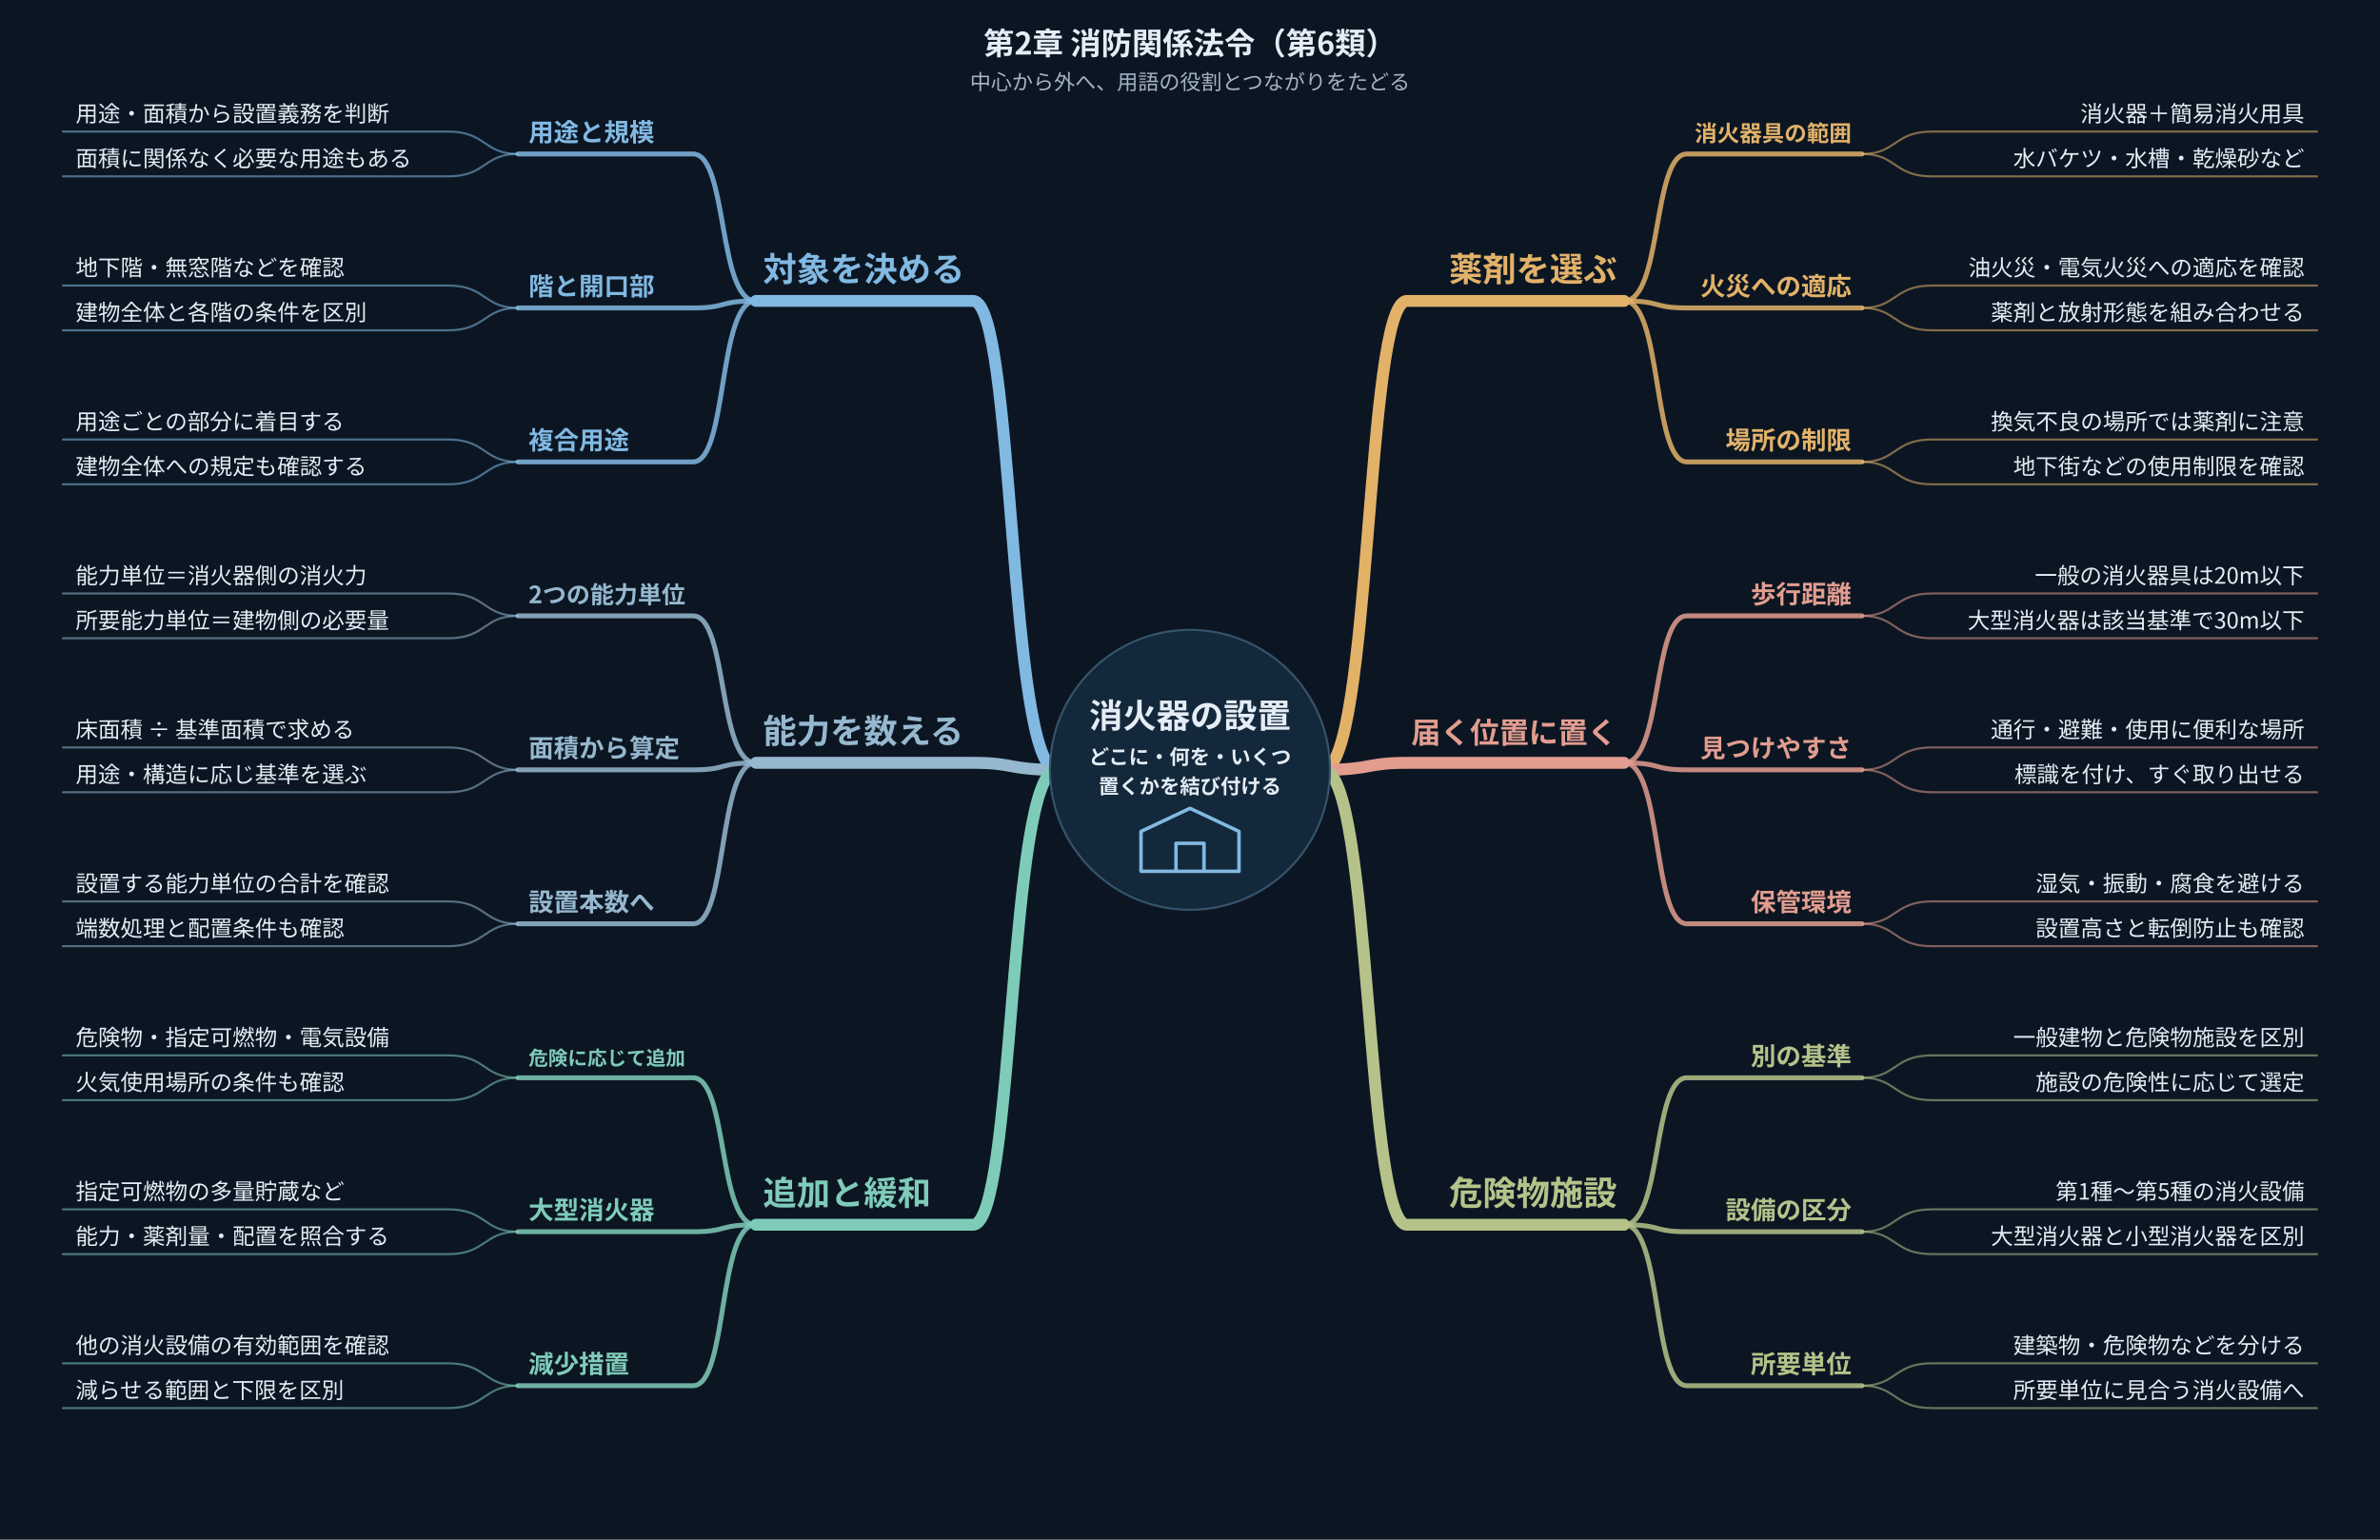
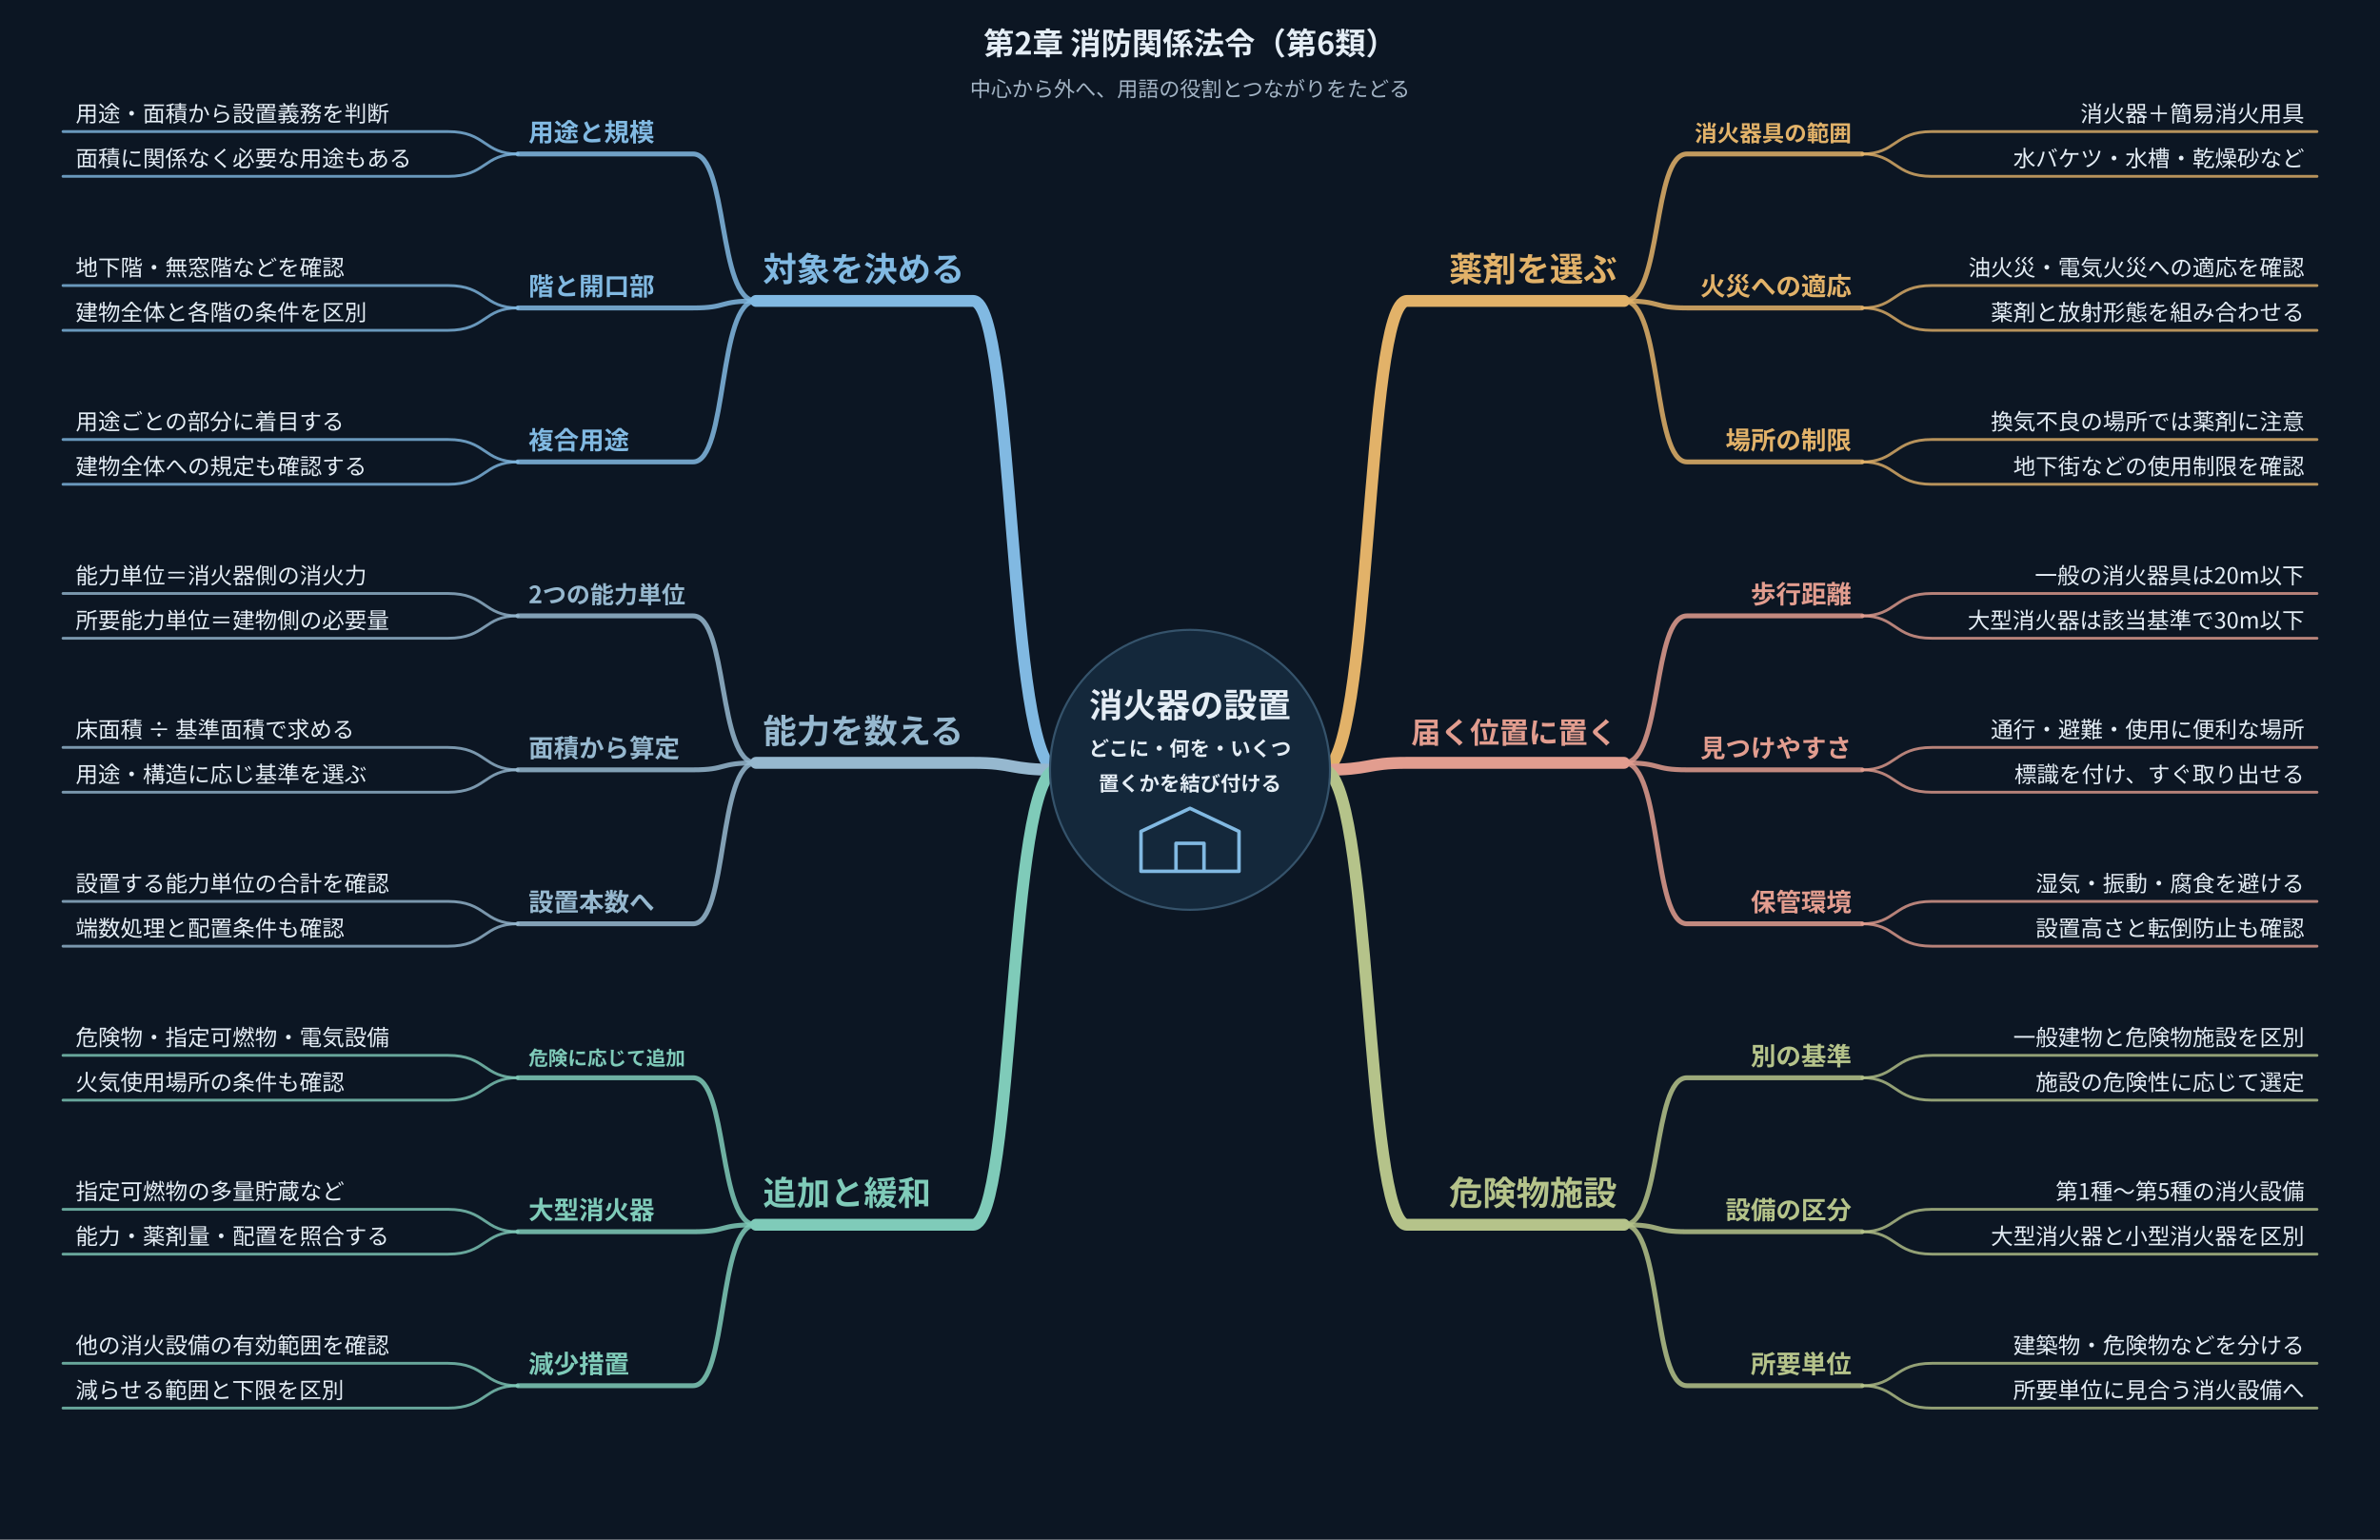
<svg xmlns="http://www.w3.org/2000/svg" width="3400" height="2200" viewBox="0 0 3400 2200" role="img" aria-labelledby="title desc">
  <rect width="3400" height="2200" fill="#0C1623" />
  <g font-family="Meiryo, Noto Sans CJK JP, sans-serif" fill="#E4EDF5" stroke-linecap="round" stroke-linejoin="round">
    <text x="1700" y="78" text-anchor="middle" font-size="44" font-weight="700" fill="#E4EDF5">第2章  消防関係法令（第6類）</text>
-     <text x="1700" y="128" text-anchor="middle" font-size="30" font-weight="500" fill="#A3B4C5">中心から外へ、用語の役割とつながりをたどる</text>
+     <text x="1700" y="138" text-anchor="middle" font-size="30" font-weight="500" fill="#A3B4C5">中心から外へ、用語の役割とつながりをたどる</text>
    <path d="M 1510 1100 C 1440 1100 1450 430 1390 430 L 1080 430" fill="none" stroke="#81B9E2" stroke-width="17" opacity="1" />
    <text x="1090" y="402" text-anchor="start" font-size="48" font-weight="700" fill="#81B9E2">対象を決める</text>
    <path d="M 1080 430 C 1025 430 1040 220 990 220 L 740 220" fill="none" stroke="#81B9E2" stroke-width="7" opacity="0.85" />
    <text x="755" y="202" text-anchor="start" font-size="36" font-weight="700" fill="#81B9E2">用途と規模</text>
-     <path d="M 740 220 C 690 220 695 188.0 640 188.0 L 90 188.0" fill="none" stroke="#81B9E2" stroke-width="3" opacity="0.55" />
+     <path d="M 740 220 C 690 220 695 188.0 640 188.0 L 90 188.0" fill="none" stroke="#81B9E2" stroke-width="4" opacity="0.8" />
    <text x="108" y="174.0" text-anchor="start" font-size="32" font-weight="500" fill="#E4EDF5">用途・面積から設置義務を判断</text>
-     <path d="M 740 220 C 690 220 695 252.0 640 252.0 L 90 252.0" fill="none" stroke="#81B9E2" stroke-width="3" opacity="0.55" />
+     <path d="M 740 220 C 690 220 695 252.0 640 252.0 L 90 252.0" fill="none" stroke="#81B9E2" stroke-width="4" opacity="0.8" />
    <text x="108" y="238.0" text-anchor="start" font-size="32" font-weight="500" fill="#E4EDF5">面積に関係なく必要な用途もある</text>
    <path d="M 1080 430 C 1025 430 1040 440 990 440 L 740 440" fill="none" stroke="#81B9E2" stroke-width="7" opacity="0.85" />
    <text x="755" y="422" text-anchor="start" font-size="36" font-weight="700" fill="#81B9E2">階と開口部</text>
-     <path d="M 740 440 C 690 440 695 408.0 640 408.0 L 90 408.0" fill="none" stroke="#81B9E2" stroke-width="3" opacity="0.55" />
+     <path d="M 740 440 C 690 440 695 408.0 640 408.0 L 90 408.0" fill="none" stroke="#81B9E2" stroke-width="4" opacity="0.8" />
    <text x="108" y="394.0" text-anchor="start" font-size="32" font-weight="500" fill="#E4EDF5">地下階・無窓階などを確認</text>
-     <path d="M 740 440 C 690 440 695 472.0 640 472.0 L 90 472.0" fill="none" stroke="#81B9E2" stroke-width="3" opacity="0.55" />
+     <path d="M 740 440 C 690 440 695 472.0 640 472.0 L 90 472.0" fill="none" stroke="#81B9E2" stroke-width="4" opacity="0.8" />
    <text x="108" y="458.0" text-anchor="start" font-size="32" font-weight="500" fill="#E4EDF5">建物全体と各階の条件を区別</text>
    <path d="M 1080 430 C 1025 430 1040 660 990 660 L 740 660" fill="none" stroke="#81B9E2" stroke-width="7" opacity="0.85" />
    <text x="755" y="642" text-anchor="start" font-size="36" font-weight="700" fill="#81B9E2">複合用途</text>
-     <path d="M 740 660 C 690 660 695 628.0 640 628.0 L 90 628.0" fill="none" stroke="#81B9E2" stroke-width="3" opacity="0.55" />
+     <path d="M 740 660 C 690 660 695 628.0 640 628.0 L 90 628.0" fill="none" stroke="#81B9E2" stroke-width="4" opacity="0.8" />
    <text x="108" y="614.0" text-anchor="start" font-size="32" font-weight="500" fill="#E4EDF5">用途ごとの部分に着目する</text>
-     <path d="M 740 660 C 690 660 695 692.0 640 692.0 L 90 692.0" fill="none" stroke="#81B9E2" stroke-width="3" opacity="0.55" />
+     <path d="M 740 660 C 690 660 695 692.0 640 692.0 L 90 692.0" fill="none" stroke="#81B9E2" stroke-width="4" opacity="0.8" />
    <text x="108" y="678.0" text-anchor="start" font-size="32" font-weight="500" fill="#E4EDF5">建物全体への規定も確認する</text>
    <path d="M 1510 1100 C 1440 1100 1450 1090 1390 1090 L 1080 1090" fill="none" stroke="#96B8CF" stroke-width="17" opacity="1" />
    <text x="1090" y="1062" text-anchor="start" font-size="48" font-weight="700" fill="#96B8CF">能力を数える</text>
    <path d="M 1080 1090 C 1025 1090 1040 880 990 880 L 740 880" fill="none" stroke="#96B8CF" stroke-width="7" opacity="0.85" />
    <text x="755" y="862" text-anchor="start" font-size="34" font-weight="700" fill="#96B8CF">2つの能力単位</text>
-     <path d="M 740 880 C 690 880 695 848.0 640 848.0 L 90 848.0" fill="none" stroke="#96B8CF" stroke-width="3" opacity="0.55" />
+     <path d="M 740 880 C 690 880 695 848.0 640 848.0 L 90 848.0" fill="none" stroke="#96B8CF" stroke-width="4" opacity="0.8" />
    <text x="108" y="834.0" text-anchor="start" font-size="32" font-weight="500" fill="#E4EDF5">能力単位＝消火器側の消火力</text>
-     <path d="M 740 880 C 690 880 695 912.0 640 912.0 L 90 912.0" fill="none" stroke="#96B8CF" stroke-width="3" opacity="0.55" />
+     <path d="M 740 880 C 690 880 695 912.0 640 912.0 L 90 912.0" fill="none" stroke="#96B8CF" stroke-width="4" opacity="0.8" />
    <text x="108" y="898.0" text-anchor="start" font-size="32" font-weight="500" fill="#E4EDF5">所要能力単位＝建物側の必要量</text>
    <path d="M 1080 1090 C 1025 1090 1040 1100 990 1100 L 740 1100" fill="none" stroke="#96B8CF" stroke-width="7" opacity="0.85" />
    <text x="755" y="1082" text-anchor="start" font-size="36" font-weight="700" fill="#96B8CF">面積から算定</text>
-     <path d="M 740 1100 C 690 1100 695 1068.0 640 1068.0 L 90 1068.0" fill="none" stroke="#96B8CF" stroke-width="3" opacity="0.55" />
+     <path d="M 740 1100 C 690 1100 695 1068.0 640 1068.0 L 90 1068.0" fill="none" stroke="#96B8CF" stroke-width="4" opacity="0.8" />
    <text x="108" y="1054.0" text-anchor="start" font-size="32" font-weight="500" fill="#E4EDF5">床面積 ÷ 基準面積で求める</text>
-     <path d="M 740 1100 C 690 1100 695 1132.0 640 1132.0 L 90 1132.0" fill="none" stroke="#96B8CF" stroke-width="3" opacity="0.55" />
+     <path d="M 740 1100 C 690 1100 695 1132.0 640 1132.0 L 90 1132.0" fill="none" stroke="#96B8CF" stroke-width="4" opacity="0.8" />
    <text x="108" y="1118.0" text-anchor="start" font-size="32" font-weight="500" fill="#E4EDF5">用途・構造に応じ基準を選ぶ</text>
    <path d="M 1080 1090 C 1025 1090 1040 1320 990 1320 L 740 1320" fill="none" stroke="#96B8CF" stroke-width="7" opacity="0.85" />
    <text x="755" y="1302" text-anchor="start" font-size="36" font-weight="700" fill="#96B8CF">設置本数へ</text>
-     <path d="M 740 1320 C 690 1320 695 1288.0 640 1288.0 L 90 1288.0" fill="none" stroke="#96B8CF" stroke-width="3" opacity="0.55" />
+     <path d="M 740 1320 C 690 1320 695 1288.0 640 1288.0 L 90 1288.0" fill="none" stroke="#96B8CF" stroke-width="4" opacity="0.8" />
    <text x="108" y="1274.0" text-anchor="start" font-size="32" font-weight="500" fill="#E4EDF5">設置する能力単位の合計を確認</text>
-     <path d="M 740 1320 C 690 1320 695 1352.0 640 1352.0 L 90 1352.0" fill="none" stroke="#96B8CF" stroke-width="3" opacity="0.55" />
+     <path d="M 740 1320 C 690 1320 695 1352.0 640 1352.0 L 90 1352.0" fill="none" stroke="#96B8CF" stroke-width="4" opacity="0.8" />
    <text x="108" y="1338.0" text-anchor="start" font-size="32" font-weight="500" fill="#E4EDF5">端数処理と配置条件も確認</text>
    <path d="M 1510 1100 C 1440 1100 1450 1750 1390 1750 L 1080 1750" fill="none" stroke="#7FCBB9" stroke-width="17" opacity="1" />
    <text x="1090" y="1722" text-anchor="start" font-size="48" font-weight="700" fill="#7FCBB9">追加と緩和</text>
    <path d="M 1080 1750 C 1025 1750 1040 1540 990 1540 L 740 1540" fill="none" stroke="#7FCBB9" stroke-width="7" opacity="0.85" />
    <text x="755" y="1522" text-anchor="start" font-size="28" font-weight="700" fill="#7FCBB9">危険に応じて追加</text>
-     <path d="M 740 1540 C 690 1540 695 1508.0 640 1508.0 L 90 1508.0" fill="none" stroke="#7FCBB9" stroke-width="3" opacity="0.55" />
+     <path d="M 740 1540 C 690 1540 695 1508.0 640 1508.0 L 90 1508.0" fill="none" stroke="#7FCBB9" stroke-width="4" opacity="0.8" />
    <text x="108" y="1494.0" text-anchor="start" font-size="32" font-weight="500" fill="#E4EDF5">危険物・指定可燃物・電気設備</text>
-     <path d="M 740 1540 C 690 1540 695 1572.0 640 1572.0 L 90 1572.0" fill="none" stroke="#7FCBB9" stroke-width="3" opacity="0.55" />
+     <path d="M 740 1540 C 690 1540 695 1572.0 640 1572.0 L 90 1572.0" fill="none" stroke="#7FCBB9" stroke-width="4" opacity="0.8" />
    <text x="108" y="1558.0" text-anchor="start" font-size="32" font-weight="500" fill="#E4EDF5">火気使用場所の条件も確認</text>
    <path d="M 1080 1750 C 1025 1750 1040 1760 990 1760 L 740 1760" fill="none" stroke="#7FCBB9" stroke-width="7" opacity="0.85" />
    <text x="755" y="1742" text-anchor="start" font-size="36" font-weight="700" fill="#7FCBB9">大型消火器</text>
-     <path d="M 740 1760 C 690 1760 695 1728.0 640 1728.0 L 90 1728.0" fill="none" stroke="#7FCBB9" stroke-width="3" opacity="0.55" />
+     <path d="M 740 1760 C 690 1760 695 1728.0 640 1728.0 L 90 1728.0" fill="none" stroke="#7FCBB9" stroke-width="4" opacity="0.8" />
    <text x="108" y="1714.0" text-anchor="start" font-size="32" font-weight="500" fill="#E4EDF5">指定可燃物の多量貯蔵など</text>
-     <path d="M 740 1760 C 690 1760 695 1792.0 640 1792.0 L 90 1792.0" fill="none" stroke="#7FCBB9" stroke-width="3" opacity="0.55" />
+     <path d="M 740 1760 C 690 1760 695 1792.0 640 1792.0 L 90 1792.0" fill="none" stroke="#7FCBB9" stroke-width="4" opacity="0.8" />
    <text x="108" y="1778.0" text-anchor="start" font-size="32" font-weight="500" fill="#E4EDF5">能力・薬剤量・配置を照合する</text>
    <path d="M 1080 1750 C 1025 1750 1040 1980 990 1980 L 740 1980" fill="none" stroke="#7FCBB9" stroke-width="7" opacity="0.85" />
    <text x="755" y="1962" text-anchor="start" font-size="36" font-weight="700" fill="#7FCBB9">減少措置</text>
-     <path d="M 740 1980 C 690 1980 695 1948.0 640 1948.0 L 90 1948.0" fill="none" stroke="#7FCBB9" stroke-width="3" opacity="0.55" />
+     <path d="M 740 1980 C 690 1980 695 1948.0 640 1948.0 L 90 1948.0" fill="none" stroke="#7FCBB9" stroke-width="4" opacity="0.8" />
    <text x="108" y="1934.0" text-anchor="start" font-size="32" font-weight="500" fill="#E4EDF5">他の消火設備の有効範囲を確認</text>
-     <path d="M 740 1980 C 690 1980 695 2012.0 640 2012.0 L 90 2012.0" fill="none" stroke="#7FCBB9" stroke-width="3" opacity="0.55" />
+     <path d="M 740 1980 C 690 1980 695 2012.0 640 2012.0 L 90 2012.0" fill="none" stroke="#7FCBB9" stroke-width="4" opacity="0.8" />
    <text x="108" y="1998.0" text-anchor="start" font-size="32" font-weight="500" fill="#E4EDF5">減らせる範囲と下限を区別</text>
    <path d="M 1890 1100 C 1960 1100 1950 430 2010 430 L 2320 430" fill="none" stroke="#E2B269" stroke-width="17" opacity="1" />
    <text x="2310" y="402" text-anchor="end" font-size="48" font-weight="700" fill="#E2B269">薬剤を選ぶ</text>
    <path d="M 2320 430 C 2375 430 2360 220 2410 220 L 2660 220" fill="none" stroke="#E2B269" stroke-width="7" opacity="0.85" />
    <text x="2645" y="202" text-anchor="end" font-size="32" font-weight="700" fill="#E2B269">消火器具の範囲</text>
-     <path d="M 2660 220 C 2710 220 2705 188.0 2760 188.0 L 3310 188.0" fill="none" stroke="#E2B269" stroke-width="3" opacity="0.55" />
+     <path d="M 2660 220 C 2710 220 2705 188.0 2760 188.0 L 3310 188.0" fill="none" stroke="#E2B269" stroke-width="4" opacity="0.8" />
    <text x="3292" y="174.0" text-anchor="end" font-size="32" font-weight="500" fill="#E4EDF5">消火器＋簡易消火用具</text>
-     <path d="M 2660 220 C 2710 220 2705 252.0 2760 252.0 L 3310 252.0" fill="none" stroke="#E2B269" stroke-width="3" opacity="0.55" />
+     <path d="M 2660 220 C 2710 220 2705 252.0 2760 252.0 L 3310 252.0" fill="none" stroke="#E2B269" stroke-width="4" opacity="0.8" />
    <text x="3292" y="238.0" text-anchor="end" font-size="32" font-weight="500" fill="#E4EDF5">水バケツ・水槽・乾燥砂など</text>
    <path d="M 2320 430 C 2375 430 2360 440 2410 440 L 2660 440" fill="none" stroke="#E2B269" stroke-width="7" opacity="0.85" />
    <text x="2645" y="422" text-anchor="end" font-size="36" font-weight="700" fill="#E2B269">火災への適応</text>
-     <path d="M 2660 440 C 2710 440 2705 408.0 2760 408.0 L 3310 408.0" fill="none" stroke="#E2B269" stroke-width="3" opacity="0.55" />
+     <path d="M 2660 440 C 2710 440 2705 408.0 2760 408.0 L 3310 408.0" fill="none" stroke="#E2B269" stroke-width="4" opacity="0.8" />
    <text x="3292" y="394.0" text-anchor="end" font-size="32" font-weight="500" fill="#E4EDF5">油火災・電気火災への適応を確認</text>
-     <path d="M 2660 440 C 2710 440 2705 472.0 2760 472.0 L 3310 472.0" fill="none" stroke="#E2B269" stroke-width="3" opacity="0.55" />
+     <path d="M 2660 440 C 2710 440 2705 472.0 2760 472.0 L 3310 472.0" fill="none" stroke="#E2B269" stroke-width="4" opacity="0.8" />
    <text x="3292" y="458.0" text-anchor="end" font-size="32" font-weight="500" fill="#E4EDF5">薬剤と放射形態を組み合わせる</text>
    <path d="M 2320 430 C 2375 430 2360 660 2410 660 L 2660 660" fill="none" stroke="#E2B269" stroke-width="7" opacity="0.85" />
    <text x="2645" y="642" text-anchor="end" font-size="36" font-weight="700" fill="#E2B269">場所の制限</text>
-     <path d="M 2660 660 C 2710 660 2705 628.0 2760 628.0 L 3310 628.0" fill="none" stroke="#E2B269" stroke-width="3" opacity="0.55" />
+     <path d="M 2660 660 C 2710 660 2705 628.0 2760 628.0 L 3310 628.0" fill="none" stroke="#E2B269" stroke-width="4" opacity="0.8" />
    <text x="3292" y="614.0" text-anchor="end" font-size="32" font-weight="500" fill="#E4EDF5">換気不良の場所では薬剤に注意</text>
-     <path d="M 2660 660 C 2710 660 2705 692.0 2760 692.0 L 3310 692.0" fill="none" stroke="#E2B269" stroke-width="3" opacity="0.55" />
+     <path d="M 2660 660 C 2710 660 2705 692.0 2760 692.0 L 3310 692.0" fill="none" stroke="#E2B269" stroke-width="4" opacity="0.8" />
    <text x="3292" y="678.0" text-anchor="end" font-size="32" font-weight="500" fill="#E4EDF5">地下街などの使用制限を確認</text>
    <path d="M 1890 1100 C 1960 1100 1950 1090 2010 1090 L 2320 1090" fill="none" stroke="#E29D8F" stroke-width="17" opacity="1" />
    <text x="2310" y="1062" text-anchor="end" font-size="42" font-weight="700" fill="#E29D8F">届く位置に置く</text>
    <path d="M 2320 1090 C 2375 1090 2360 880 2410 880 L 2660 880" fill="none" stroke="#E29D8F" stroke-width="7" opacity="0.85" />
    <text x="2645" y="862" text-anchor="end" font-size="36" font-weight="700" fill="#E29D8F">歩行距離</text>
-     <path d="M 2660 880 C 2710 880 2705 848.0 2760 848.0 L 3310 848.0" fill="none" stroke="#E29D8F" stroke-width="3" opacity="0.55" />
+     <path d="M 2660 880 C 2710 880 2705 848.0 2760 848.0 L 3310 848.0" fill="none" stroke="#E29D8F" stroke-width="4" opacity="0.8" />
    <text x="3292" y="834.0" text-anchor="end" font-size="32" font-weight="500" fill="#E4EDF5">一般の消火器具は20m以下</text>
-     <path d="M 2660 880 C 2710 880 2705 912.0 2760 912.0 L 3310 912.0" fill="none" stroke="#E29D8F" stroke-width="3" opacity="0.55" />
+     <path d="M 2660 880 C 2710 880 2705 912.0 2760 912.0 L 3310 912.0" fill="none" stroke="#E29D8F" stroke-width="4" opacity="0.8" />
    <text x="3292" y="898.0" text-anchor="end" font-size="32" font-weight="500" fill="#E4EDF5">大型消火器は該当基準で30m以下</text>
    <path d="M 2320 1090 C 2375 1090 2360 1100 2410 1100 L 2660 1100" fill="none" stroke="#E29D8F" stroke-width="7" opacity="0.85" />
    <text x="2645" y="1082" text-anchor="end" font-size="36" font-weight="700" fill="#E29D8F">見つけやすさ</text>
-     <path d="M 2660 1100 C 2710 1100 2705 1068.0 2760 1068.0 L 3310 1068.0" fill="none" stroke="#E29D8F" stroke-width="3" opacity="0.55" />
+     <path d="M 2660 1100 C 2710 1100 2705 1068.0 2760 1068.0 L 3310 1068.0" fill="none" stroke="#E29D8F" stroke-width="4" opacity="0.8" />
    <text x="3292" y="1054.0" text-anchor="end" font-size="32" font-weight="500" fill="#E4EDF5">通行・避難・使用に便利な場所</text>
-     <path d="M 2660 1100 C 2710 1100 2705 1132.0 2760 1132.0 L 3310 1132.0" fill="none" stroke="#E29D8F" stroke-width="3" opacity="0.55" />
+     <path d="M 2660 1100 C 2710 1100 2705 1132.0 2760 1132.0 L 3310 1132.0" fill="none" stroke="#E29D8F" stroke-width="4" opacity="0.8" />
    <text x="3292" y="1118.0" text-anchor="end" font-size="32" font-weight="500" fill="#E4EDF5">標識を付け、すぐ取り出せる</text>
    <path d="M 2320 1090 C 2375 1090 2360 1320 2410 1320 L 2660 1320" fill="none" stroke="#E29D8F" stroke-width="7" opacity="0.85" />
    <text x="2645" y="1302" text-anchor="end" font-size="36" font-weight="700" fill="#E29D8F">保管環境</text>
-     <path d="M 2660 1320 C 2710 1320 2705 1288.0 2760 1288.0 L 3310 1288.0" fill="none" stroke="#E29D8F" stroke-width="3" opacity="0.55" />
+     <path d="M 2660 1320 C 2710 1320 2705 1288.0 2760 1288.0 L 3310 1288.0" fill="none" stroke="#E29D8F" stroke-width="4" opacity="0.8" />
    <text x="3292" y="1274.0" text-anchor="end" font-size="32" font-weight="500" fill="#E4EDF5">湿気・振動・腐食を避ける</text>
-     <path d="M 2660 1320 C 2710 1320 2705 1352.0 2760 1352.0 L 3310 1352.0" fill="none" stroke="#E29D8F" stroke-width="3" opacity="0.55" />
+     <path d="M 2660 1320 C 2710 1320 2705 1352.0 2760 1352.0 L 3310 1352.0" fill="none" stroke="#E29D8F" stroke-width="4" opacity="0.8" />
    <text x="3292" y="1338.0" text-anchor="end" font-size="32" font-weight="500" fill="#E4EDF5">設置高さと転倒防止も確認</text>
    <path d="M 1890 1100 C 1960 1100 1950 1750 2010 1750 L 2320 1750" fill="none" stroke="#B5C38A" stroke-width="17" opacity="1" />
    <text x="2310" y="1722" text-anchor="end" font-size="48" font-weight="700" fill="#B5C38A">危険物施設</text>
    <path d="M 2320 1750 C 2375 1750 2360 1540 2410 1540 L 2660 1540" fill="none" stroke="#B5C38A" stroke-width="7" opacity="0.85" />
    <text x="2645" y="1522" text-anchor="end" font-size="36" font-weight="700" fill="#B5C38A">別の基準</text>
-     <path d="M 2660 1540 C 2710 1540 2705 1508.0 2760 1508.0 L 3310 1508.0" fill="none" stroke="#B5C38A" stroke-width="3" opacity="0.55" />
+     <path d="M 2660 1540 C 2710 1540 2705 1508.0 2760 1508.0 L 3310 1508.0" fill="none" stroke="#B5C38A" stroke-width="4" opacity="0.8" />
    <text x="3292" y="1494.0" text-anchor="end" font-size="32" font-weight="500" fill="#E4EDF5">一般建物と危険物施設を区別</text>
-     <path d="M 2660 1540 C 2710 1540 2705 1572.0 2760 1572.0 L 3310 1572.0" fill="none" stroke="#B5C38A" stroke-width="3" opacity="0.55" />
+     <path d="M 2660 1540 C 2710 1540 2705 1572.0 2760 1572.0 L 3310 1572.0" fill="none" stroke="#B5C38A" stroke-width="4" opacity="0.8" />
    <text x="3292" y="1558.0" text-anchor="end" font-size="32" font-weight="500" fill="#E4EDF5">施設の危険性に応じて選定</text>
    <path d="M 2320 1750 C 2375 1750 2360 1760 2410 1760 L 2660 1760" fill="none" stroke="#B5C38A" stroke-width="7" opacity="0.85" />
    <text x="2645" y="1742" text-anchor="end" font-size="36" font-weight="700" fill="#B5C38A">設備の区分</text>
-     <path d="M 2660 1760 C 2710 1760 2705 1728.0 2760 1728.0 L 3310 1728.0" fill="none" stroke="#B5C38A" stroke-width="3" opacity="0.55" />
+     <path d="M 2660 1760 C 2710 1760 2705 1728.0 2760 1728.0 L 3310 1728.0" fill="none" stroke="#B5C38A" stroke-width="4" opacity="0.8" />
    <text x="3292" y="1714.0" text-anchor="end" font-size="32" font-weight="500" fill="#E4EDF5">第1種〜第5種の消火設備</text>
-     <path d="M 2660 1760 C 2710 1760 2705 1792.0 2760 1792.0 L 3310 1792.0" fill="none" stroke="#B5C38A" stroke-width="3" opacity="0.55" />
+     <path d="M 2660 1760 C 2710 1760 2705 1792.0 2760 1792.0 L 3310 1792.0" fill="none" stroke="#B5C38A" stroke-width="4" opacity="0.8" />
    <text x="3292" y="1778.0" text-anchor="end" font-size="32" font-weight="500" fill="#E4EDF5">大型消火器と小型消火器を区別</text>
    <path d="M 2320 1750 C 2375 1750 2360 1980 2410 1980 L 2660 1980" fill="none" stroke="#B5C38A" stroke-width="7" opacity="0.85" />
    <text x="2645" y="1962" text-anchor="end" font-size="36" font-weight="700" fill="#B5C38A">所要単位</text>
-     <path d="M 2660 1980 C 2710 1980 2705 1948.0 2760 1948.0 L 3310 1948.0" fill="none" stroke="#B5C38A" stroke-width="3" opacity="0.55" />
+     <path d="M 2660 1980 C 2710 1980 2705 1948.0 2760 1948.0 L 3310 1948.0" fill="none" stroke="#B5C38A" stroke-width="4" opacity="0.8" />
    <text x="3292" y="1934.0" text-anchor="end" font-size="32" font-weight="500" fill="#E4EDF5">建築物・危険物などを分ける</text>
-     <path d="M 2660 1980 C 2710 1980 2705 2012.0 2760 2012.0 L 3310 2012.0" fill="none" stroke="#B5C38A" stroke-width="3" opacity="0.55" />
+     <path d="M 2660 1980 C 2710 1980 2705 2012.0 2760 2012.0 L 3310 2012.0" fill="none" stroke="#B5C38A" stroke-width="4" opacity="0.8" />
    <text x="3292" y="1998.0" text-anchor="end" font-size="32" font-weight="500" fill="#E4EDF5">所要単位に見合う消火設備へ</text>
    <circle cx="1700" cy="1100" r="200" fill="#14283B" stroke="#35536B" stroke-width="3" />
-     <text x="1700" y="1040" text-anchor="middle" font-size="48" font-weight="700" fill="#E4EDF5">消火器の設置</text>
-     <text x="1700" y="1092" text-anchor="middle" font-size="29" font-weight="600" fill="#E4EDF5">どこに・何を・いくつ</text>
-     <text x="1700" y="1134" text-anchor="middle" font-size="29" font-weight="600" fill="#E4EDF5">置くかを結び付ける</text>
+     <text x="1700" y="1025" text-anchor="middle" font-size="48" font-weight="700" fill="#E4EDF5">消火器の設置</text>
+     <text x="1700" y="1080" text-anchor="middle" font-size="29" font-weight="600" fill="#E4EDF5">どこに・何を・いくつ</text>
+     <text x="1700" y="1130" text-anchor="middle" font-size="29" font-weight="600" fill="#E4EDF5">置くかを結び付ける</text>
    <path d="M 1630 1245 L 1630 1188 L 1700 1155 L 1770 1188 L 1770 1245 Z M 1680 1245 L 1680 1205 L 1720 1205 L 1720 1245" fill="none" stroke="#81B9E2" stroke-width="5" opacity="1" />
  </g>
</svg>
